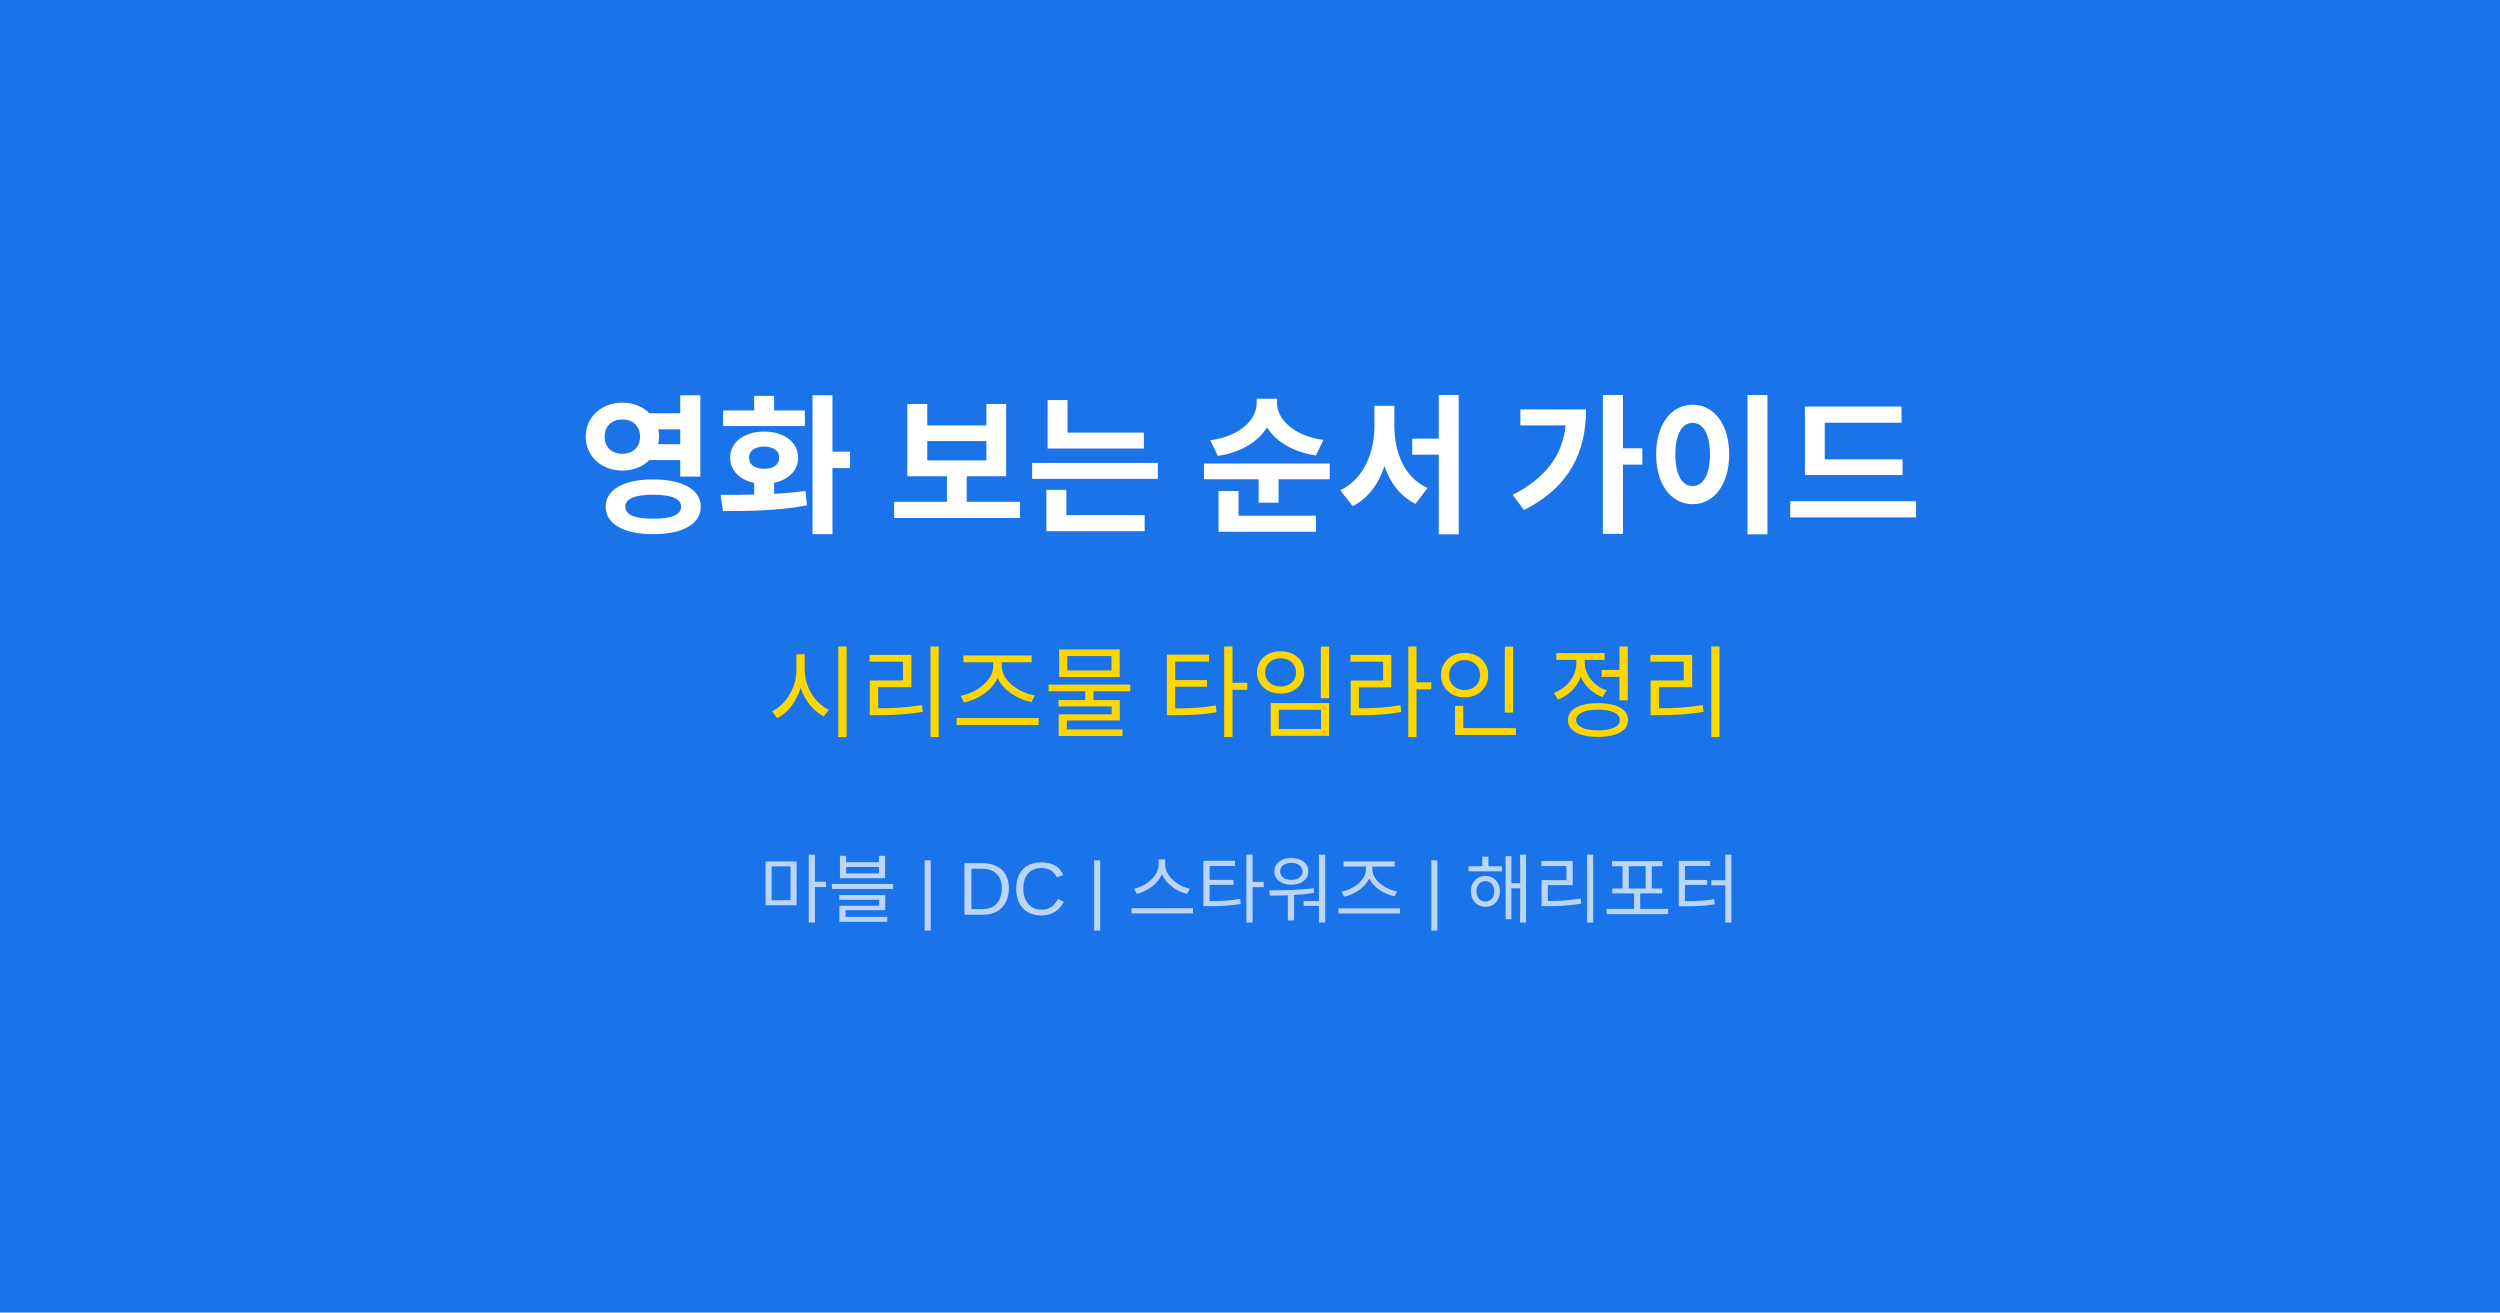
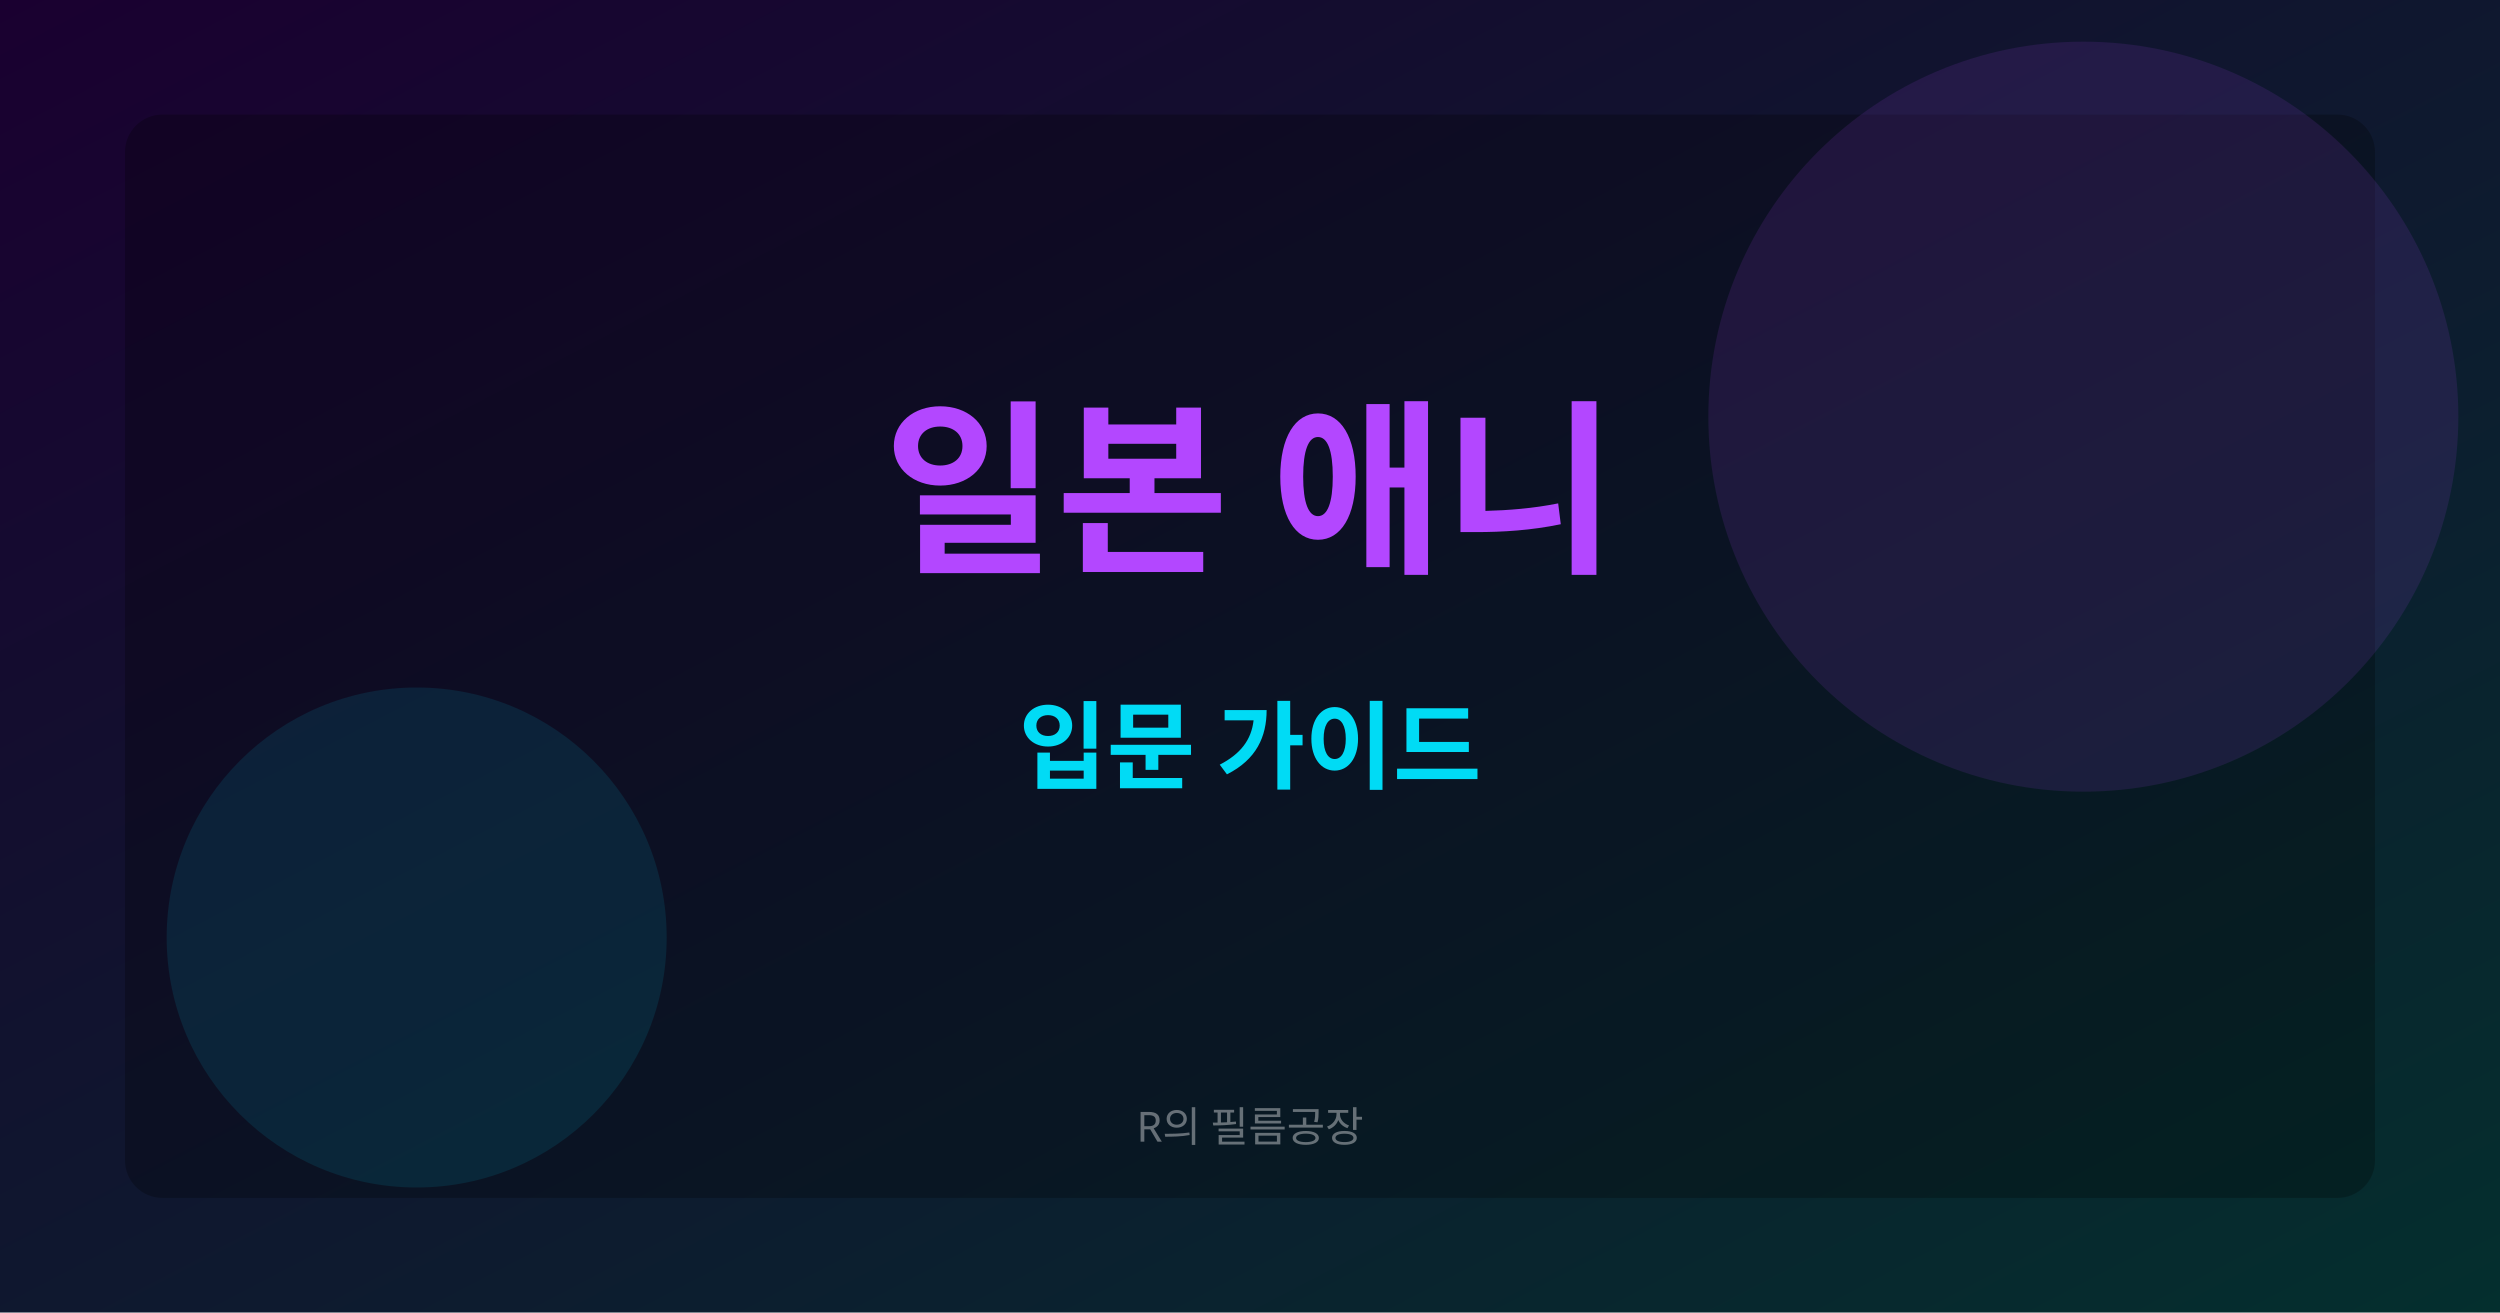
- <svg xmlns="http://www.w3.org/2000/svg" width="1200" height="630" viewBox="0 0 1200 630">
-   <rect width="1200" height="630" fill="#1a73e8" />
-   <text x="600" y="250" font-family="Arial, sans-serif" font-size="72" font-weight="bold" fill="white" text-anchor="middle">영화 보는 순서 가이드</text>
-   <text x="600" y="350" font-family="Arial, sans-serif" font-size="48" fill="#FFD700" text-anchor="middle">시리즈물 타임라인 정리</text>
-   <text x="600" y="440" font-family="Arial, sans-serif" font-size="36" fill="rgba(255,255,255,0.7)" text-anchor="middle">마블 | DC | 스타워즈 | 해리포터</text>
+ <svg xmlns="http://www.w3.org/2000/svg" width="1200" height="630">
+   <defs>
+     <linearGradient id="bg" x1="0%" y1="0%" x2="100%" y2="100%">
+       <stop offset="0%" style="stop-color:#1a0030" />
+       <stop offset="100%" style="stop-color:#042f2e" />
+     </linearGradient>
+   </defs>
+   <rect width="1200" height="630" fill="url(#bg)" />
+   <rect x="60" y="55" width="1080" height="520" rx="18" fill="rgba(0,0,0,0.25)" />
+   <circle cx="1000" cy="200" r="180" fill="rgba(179,71,255,0.12)" />
+   <circle cx="200" cy="450" r="120" fill="rgba(0,229,255,0.10)" />
+   <text x="600" y="268" text-anchor="middle" font-size="90" font-weight="900" fill="#b347ff" font-family="Pretendard, sans-serif">일본 애니</text>
+   <text x="600" y="375" text-anchor="middle" font-size="46" font-weight="700" fill="rgba(0,229,255,0.95)" font-family="Pretendard, sans-serif">입문 가이드</text>
+   <text x="600" y="548" text-anchor="middle" font-size="20" fill="rgba(255,255,255,0.38)" font-family="Pretendard, sans-serif">R의 필름공장</text>
</svg>
